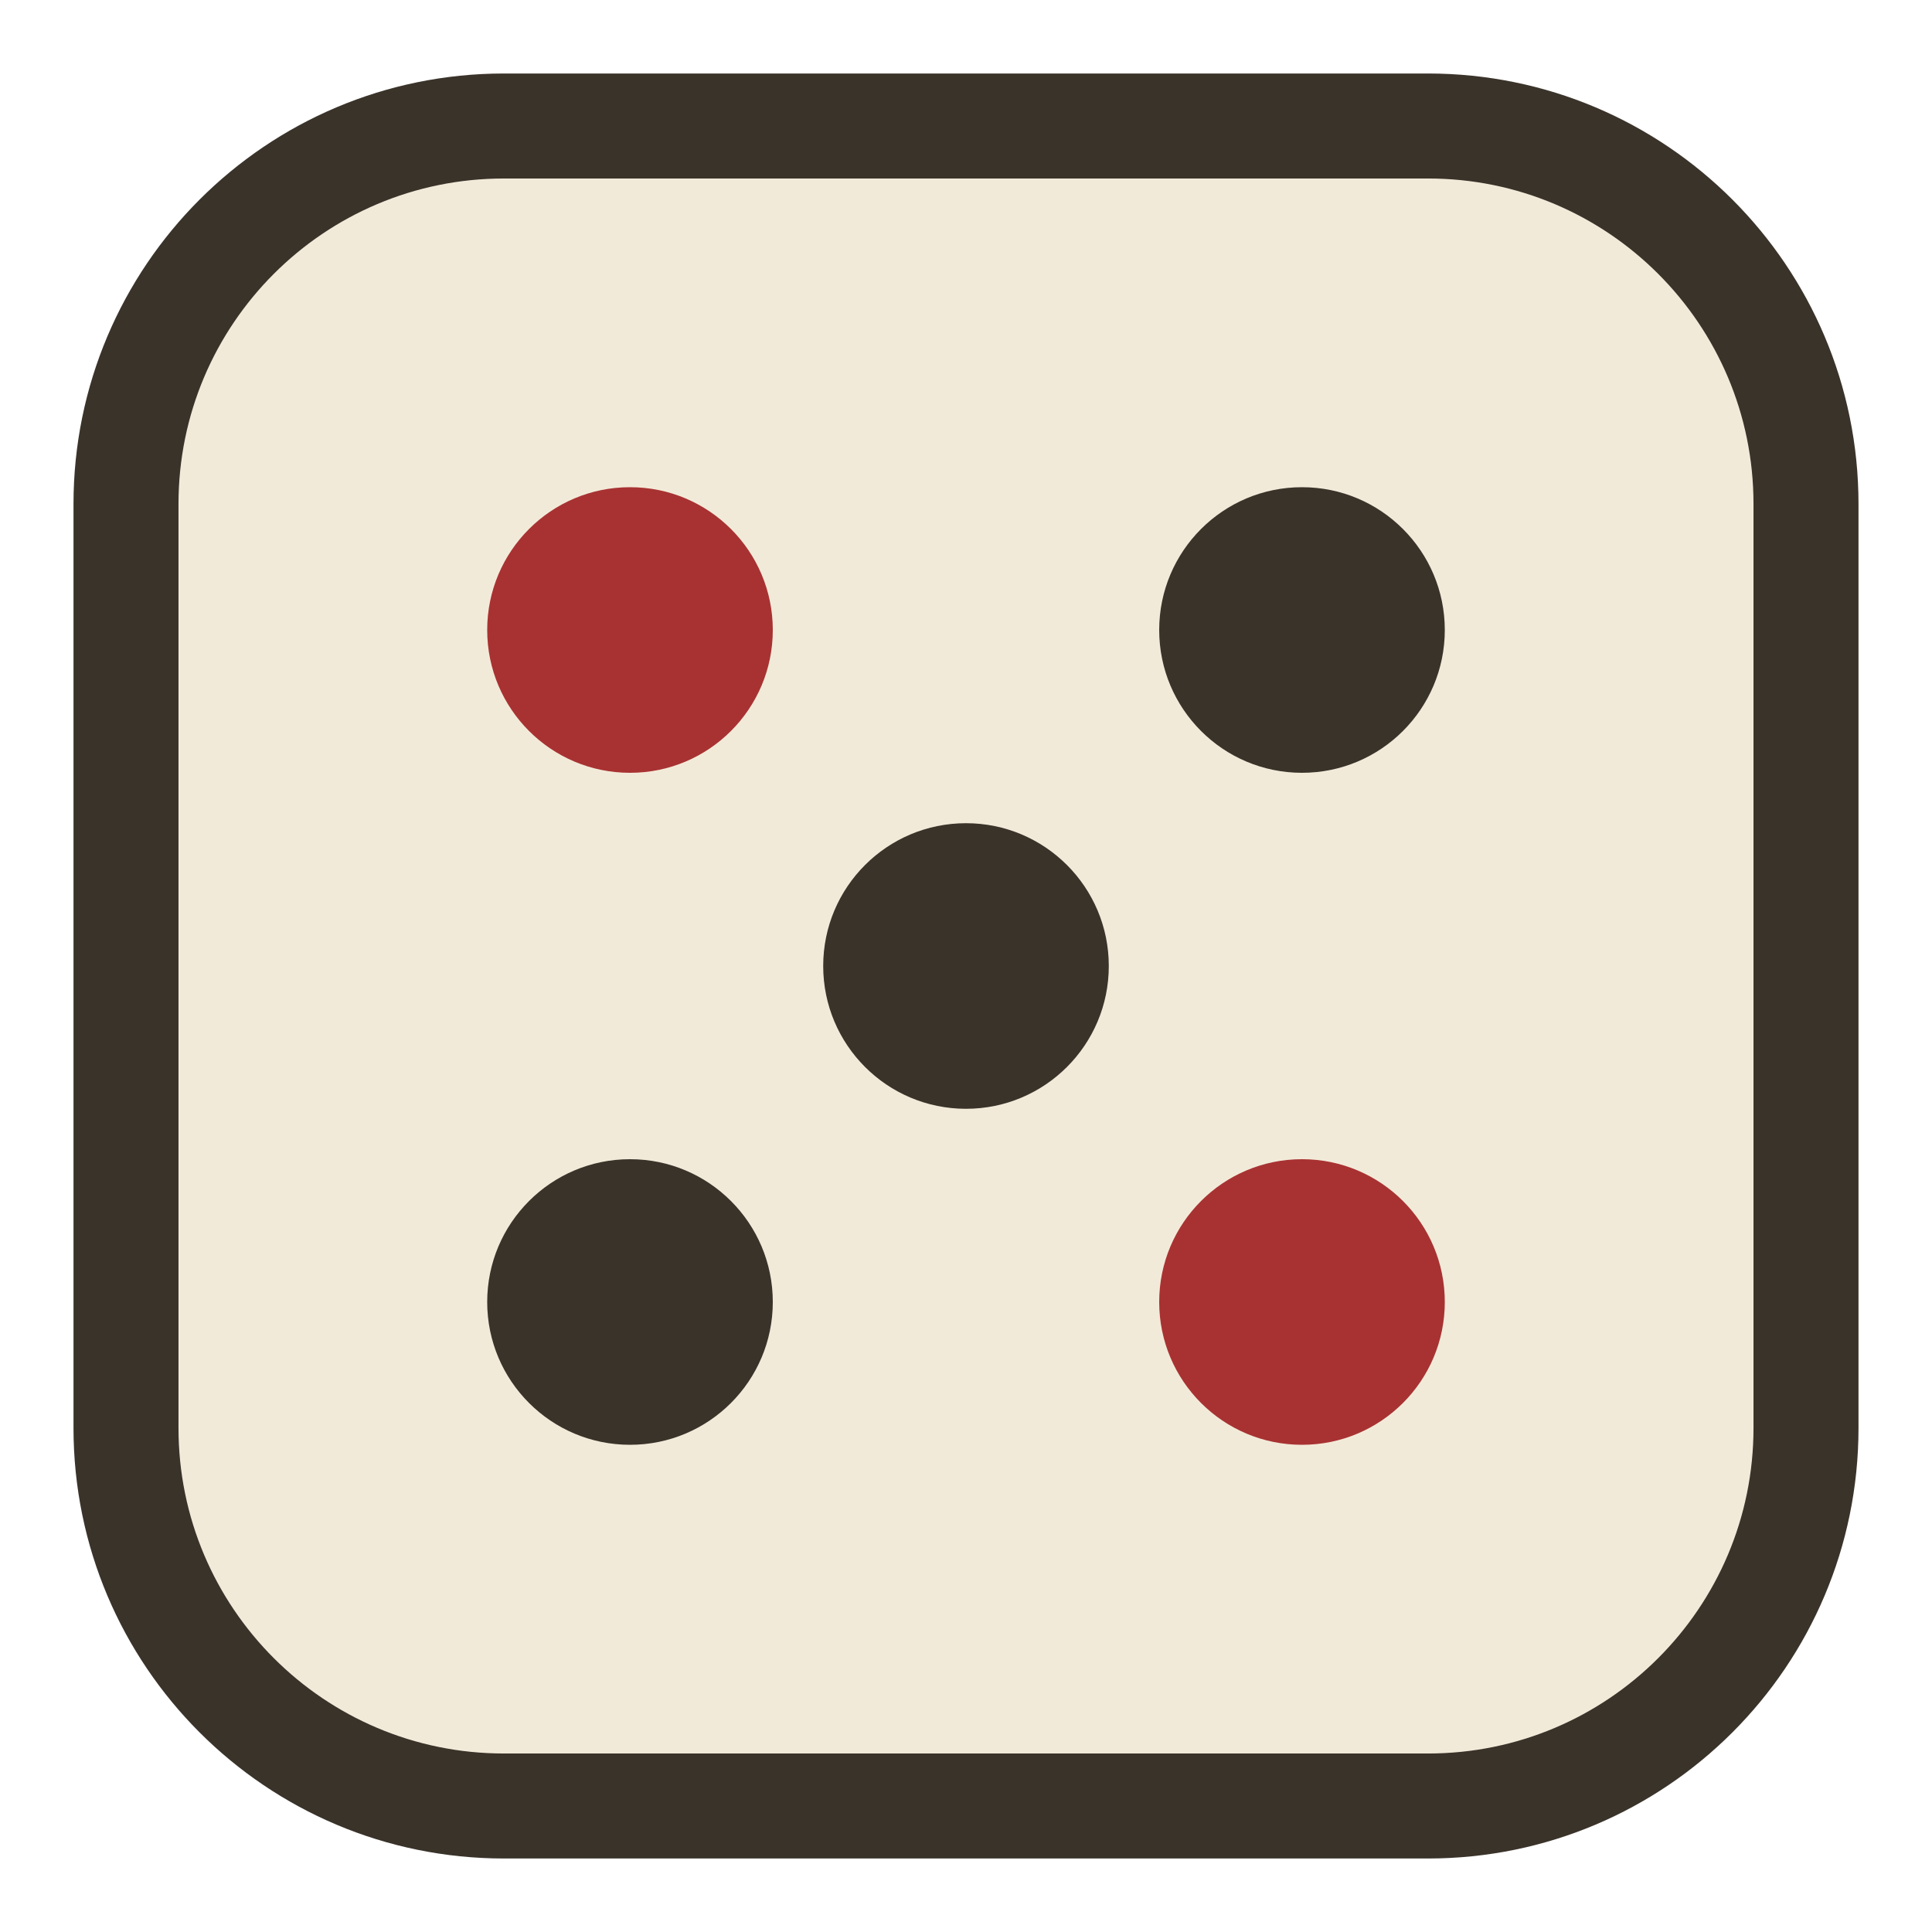
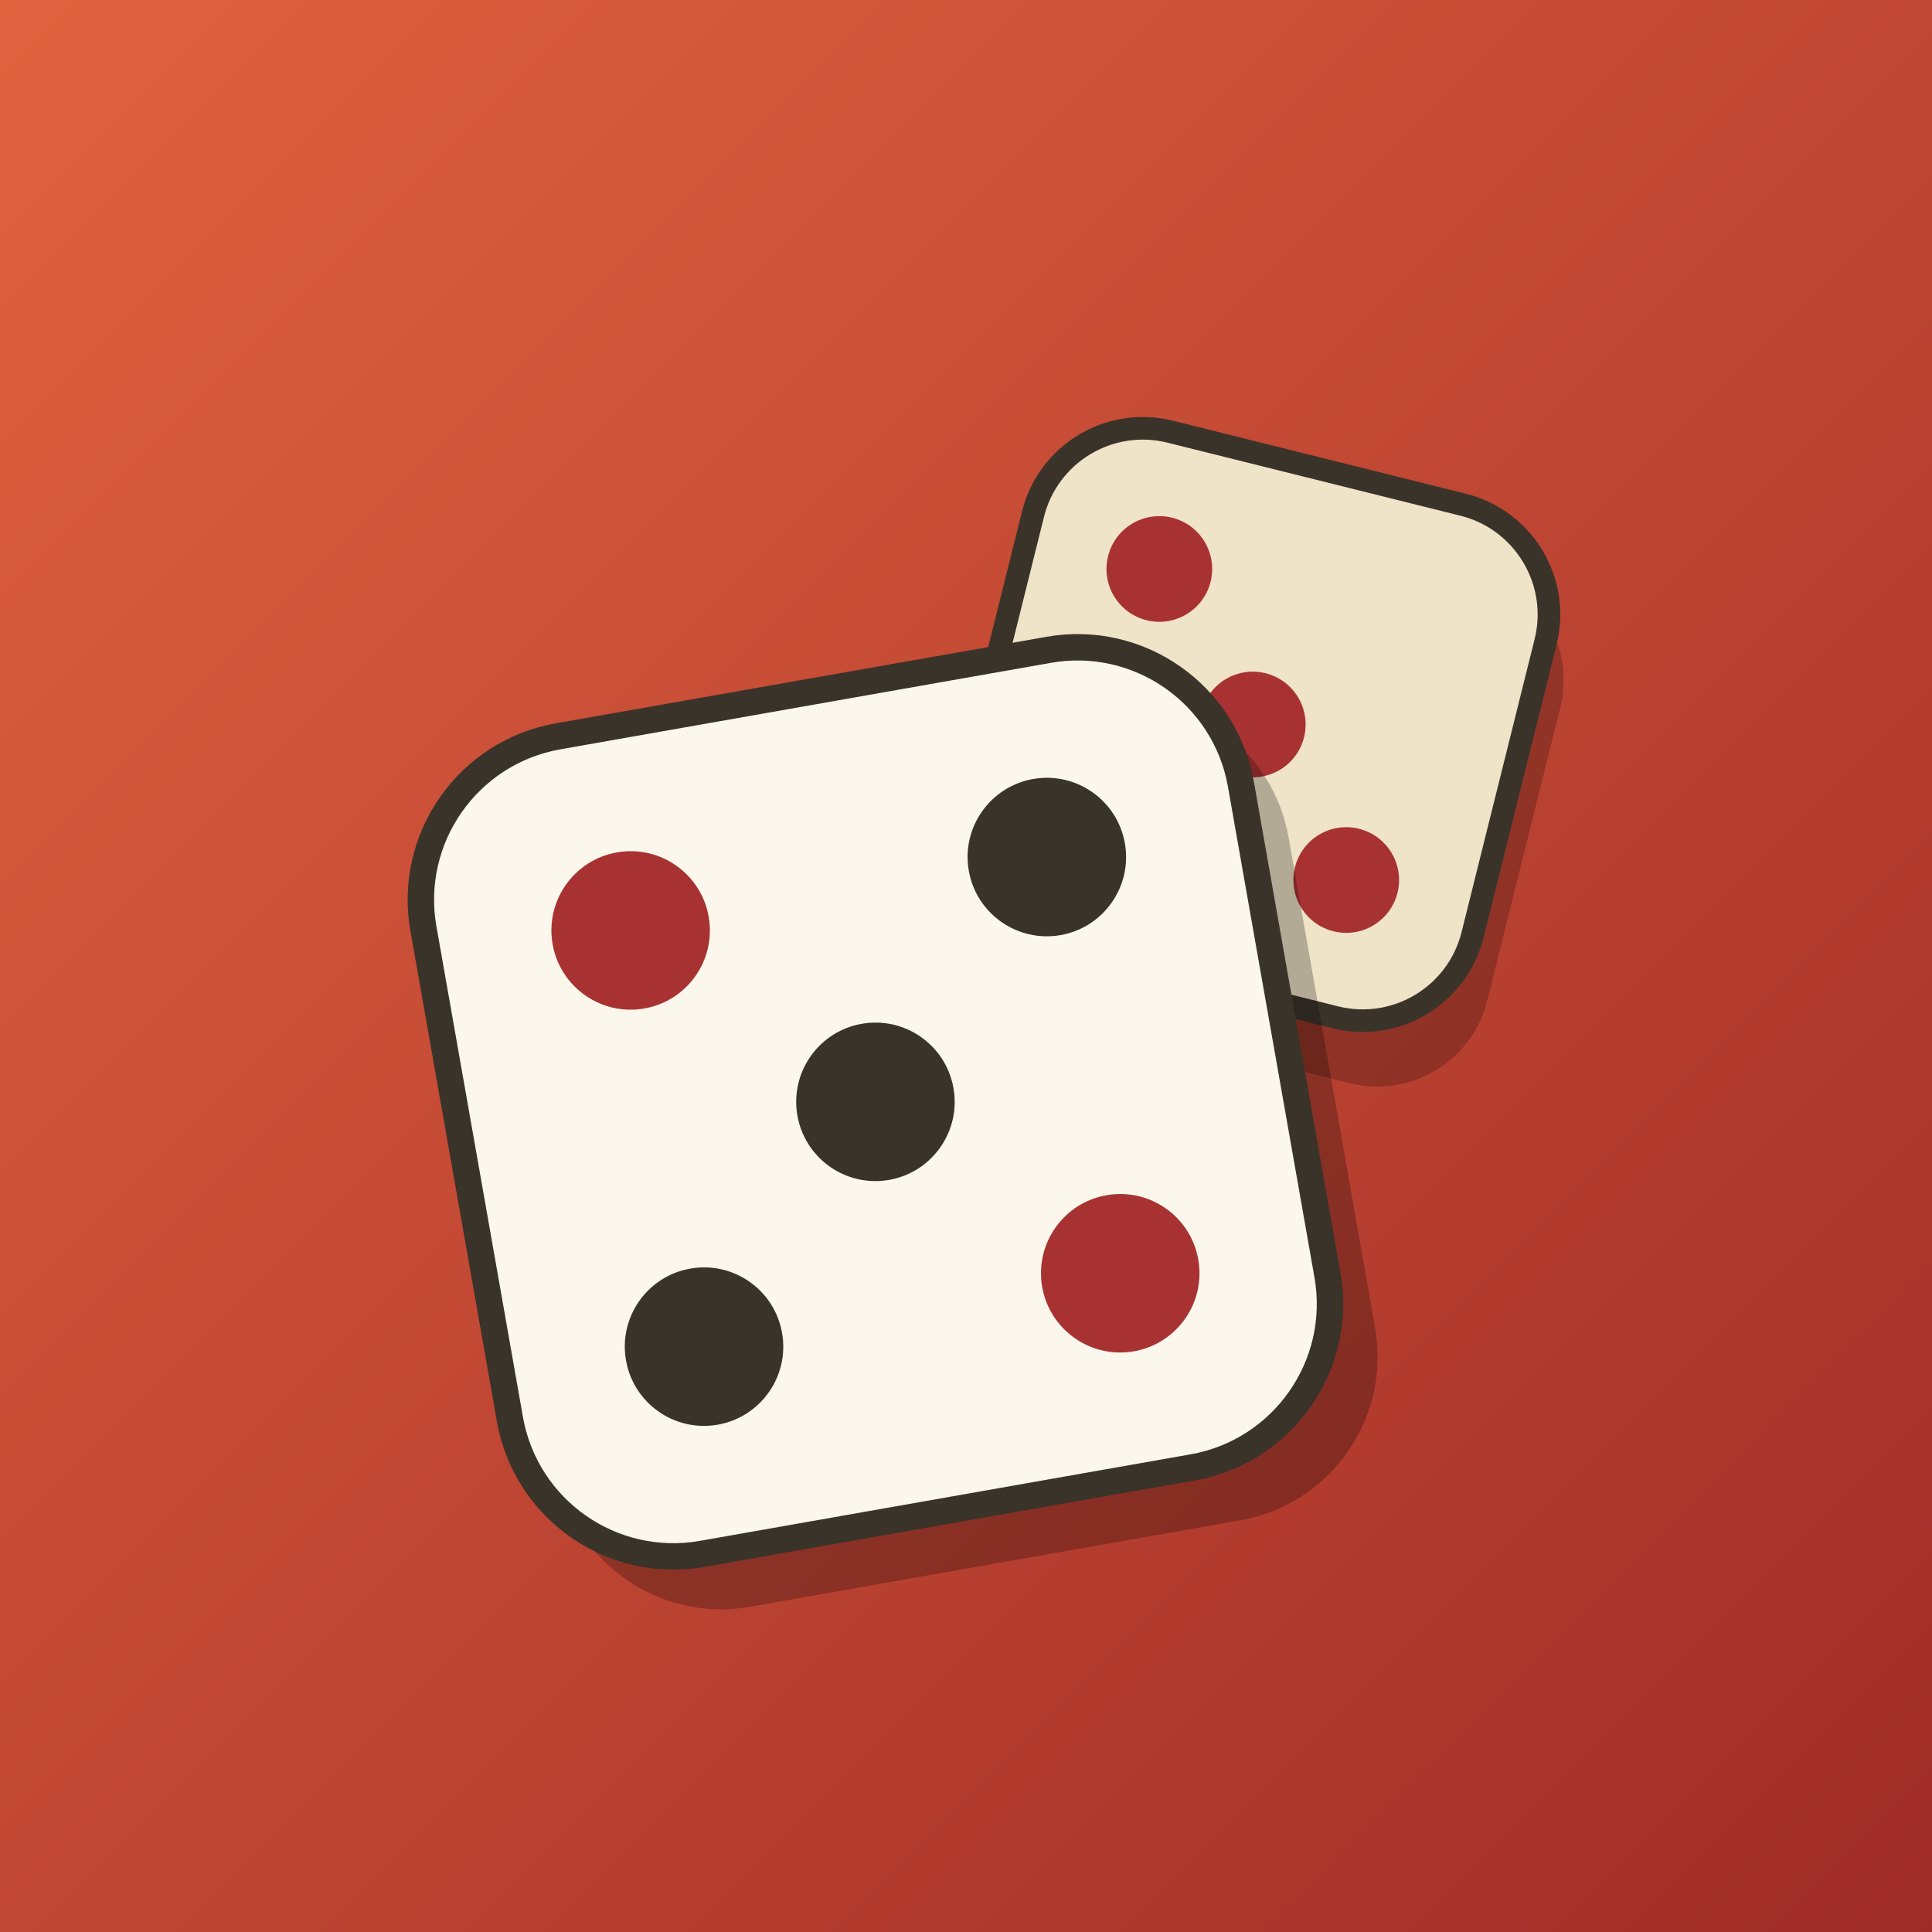
- <svg xmlns="http://www.w3.org/2000/svg" class="brand-dice" width="46" height="46" viewBox="0 0 46 46" fill="none" aria-hidden="true">
-   <rect x="3" y="3" width="40" height="40" rx="9" fill="#f2ead9" stroke="#3a332a" stroke-width="2.5" />
-   <circle cx="15" cy="15" r="3.4" fill="#a83232" />
-   <circle cx="31" cy="15" r="3.4" fill="#3a332a" />
-   <circle cx="23" cy="23" r="3.4" fill="#3a332a" />
-   <circle cx="15" cy="31" r="3.4" fill="#3a332a" />
-   <circle cx="31" cy="31" r="3.4" fill="#a83232" />
+ <svg xmlns="http://www.w3.org/2000/svg" viewBox="0 0 512 512">
+   <defs>
+     <linearGradient id="g" x1="0" y1="0" x2="1" y2="1">
+       <stop offset="0" stop-color="#e0623f" />
+       <stop offset="1" stop-color="#a02c28" />
+     </linearGradient>
+   </defs>
+   <rect width="512" height="512" rx="0" fill="url(#g)" />
+   <g transform="translate(332 192) rotate(14)">
+     <rect x="-62" y="-54" width="140" height="140" rx="30" fill="#000" opacity=".22" />
+     <rect x="-70" y="-70" width="140" height="140" rx="30" fill="#efe3c8" stroke="#3a332a" stroke-width="6" />
+     <circle cx="-34" cy="-34" r="14" fill="#a83232" />
+     <circle cx="0" cy="0" r="14" fill="#a83232" />
+     <circle cx="34" cy="34" r="14" fill="#a83232" />
+   </g>
+   <g transform="translate(232 292) rotate(-10)">
+     <rect x="-100" y="-94" width="220" height="220" rx="44" fill="#000" opacity=".25" />
+     <rect x="-110" y="-110" width="220" height="220" rx="44" fill="#fbf7ec" stroke="#3a332a" stroke-width="7" />
+     <circle cx="-56" cy="-56" r="21" fill="#a83232" />
+     <circle cx="56" cy="-56" r="21" fill="#3a332a" />
+     <circle cx="0" cy="0" r="21" fill="#3a332a" />
+     <circle cx="-56" cy="56" r="21" fill="#3a332a" />
+     <circle cx="56" cy="56" r="21" fill="#a83232" />
+   </g>
</svg>
